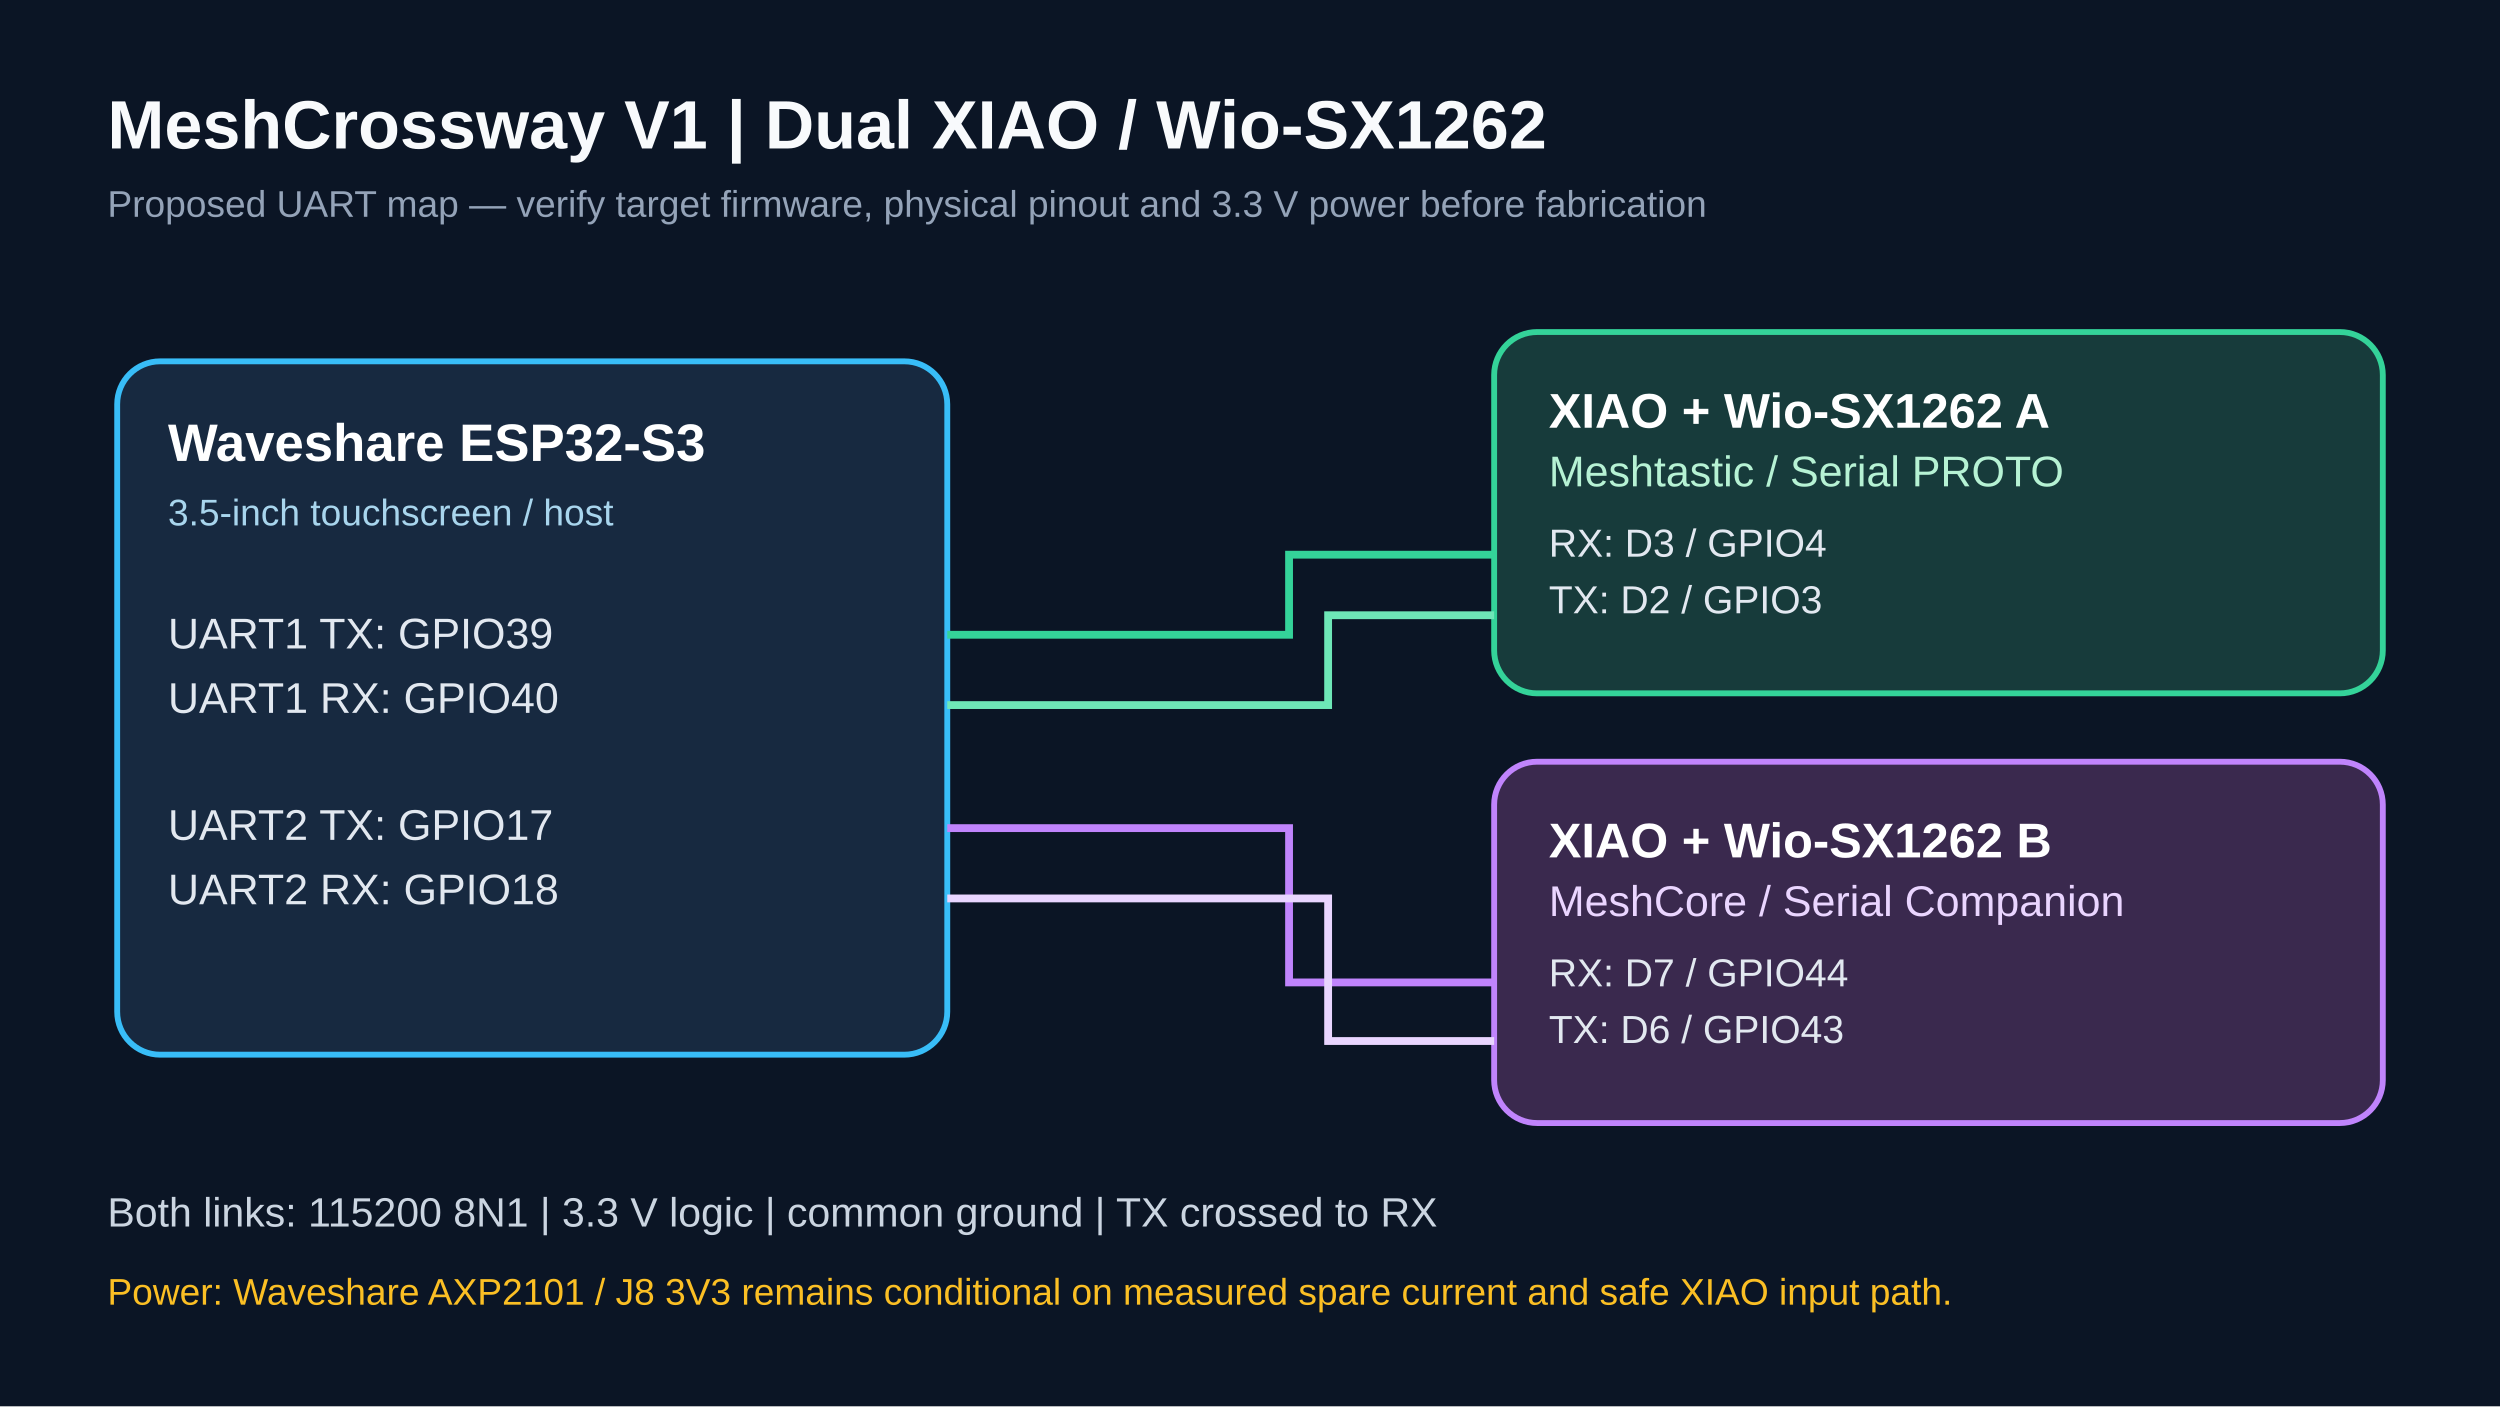
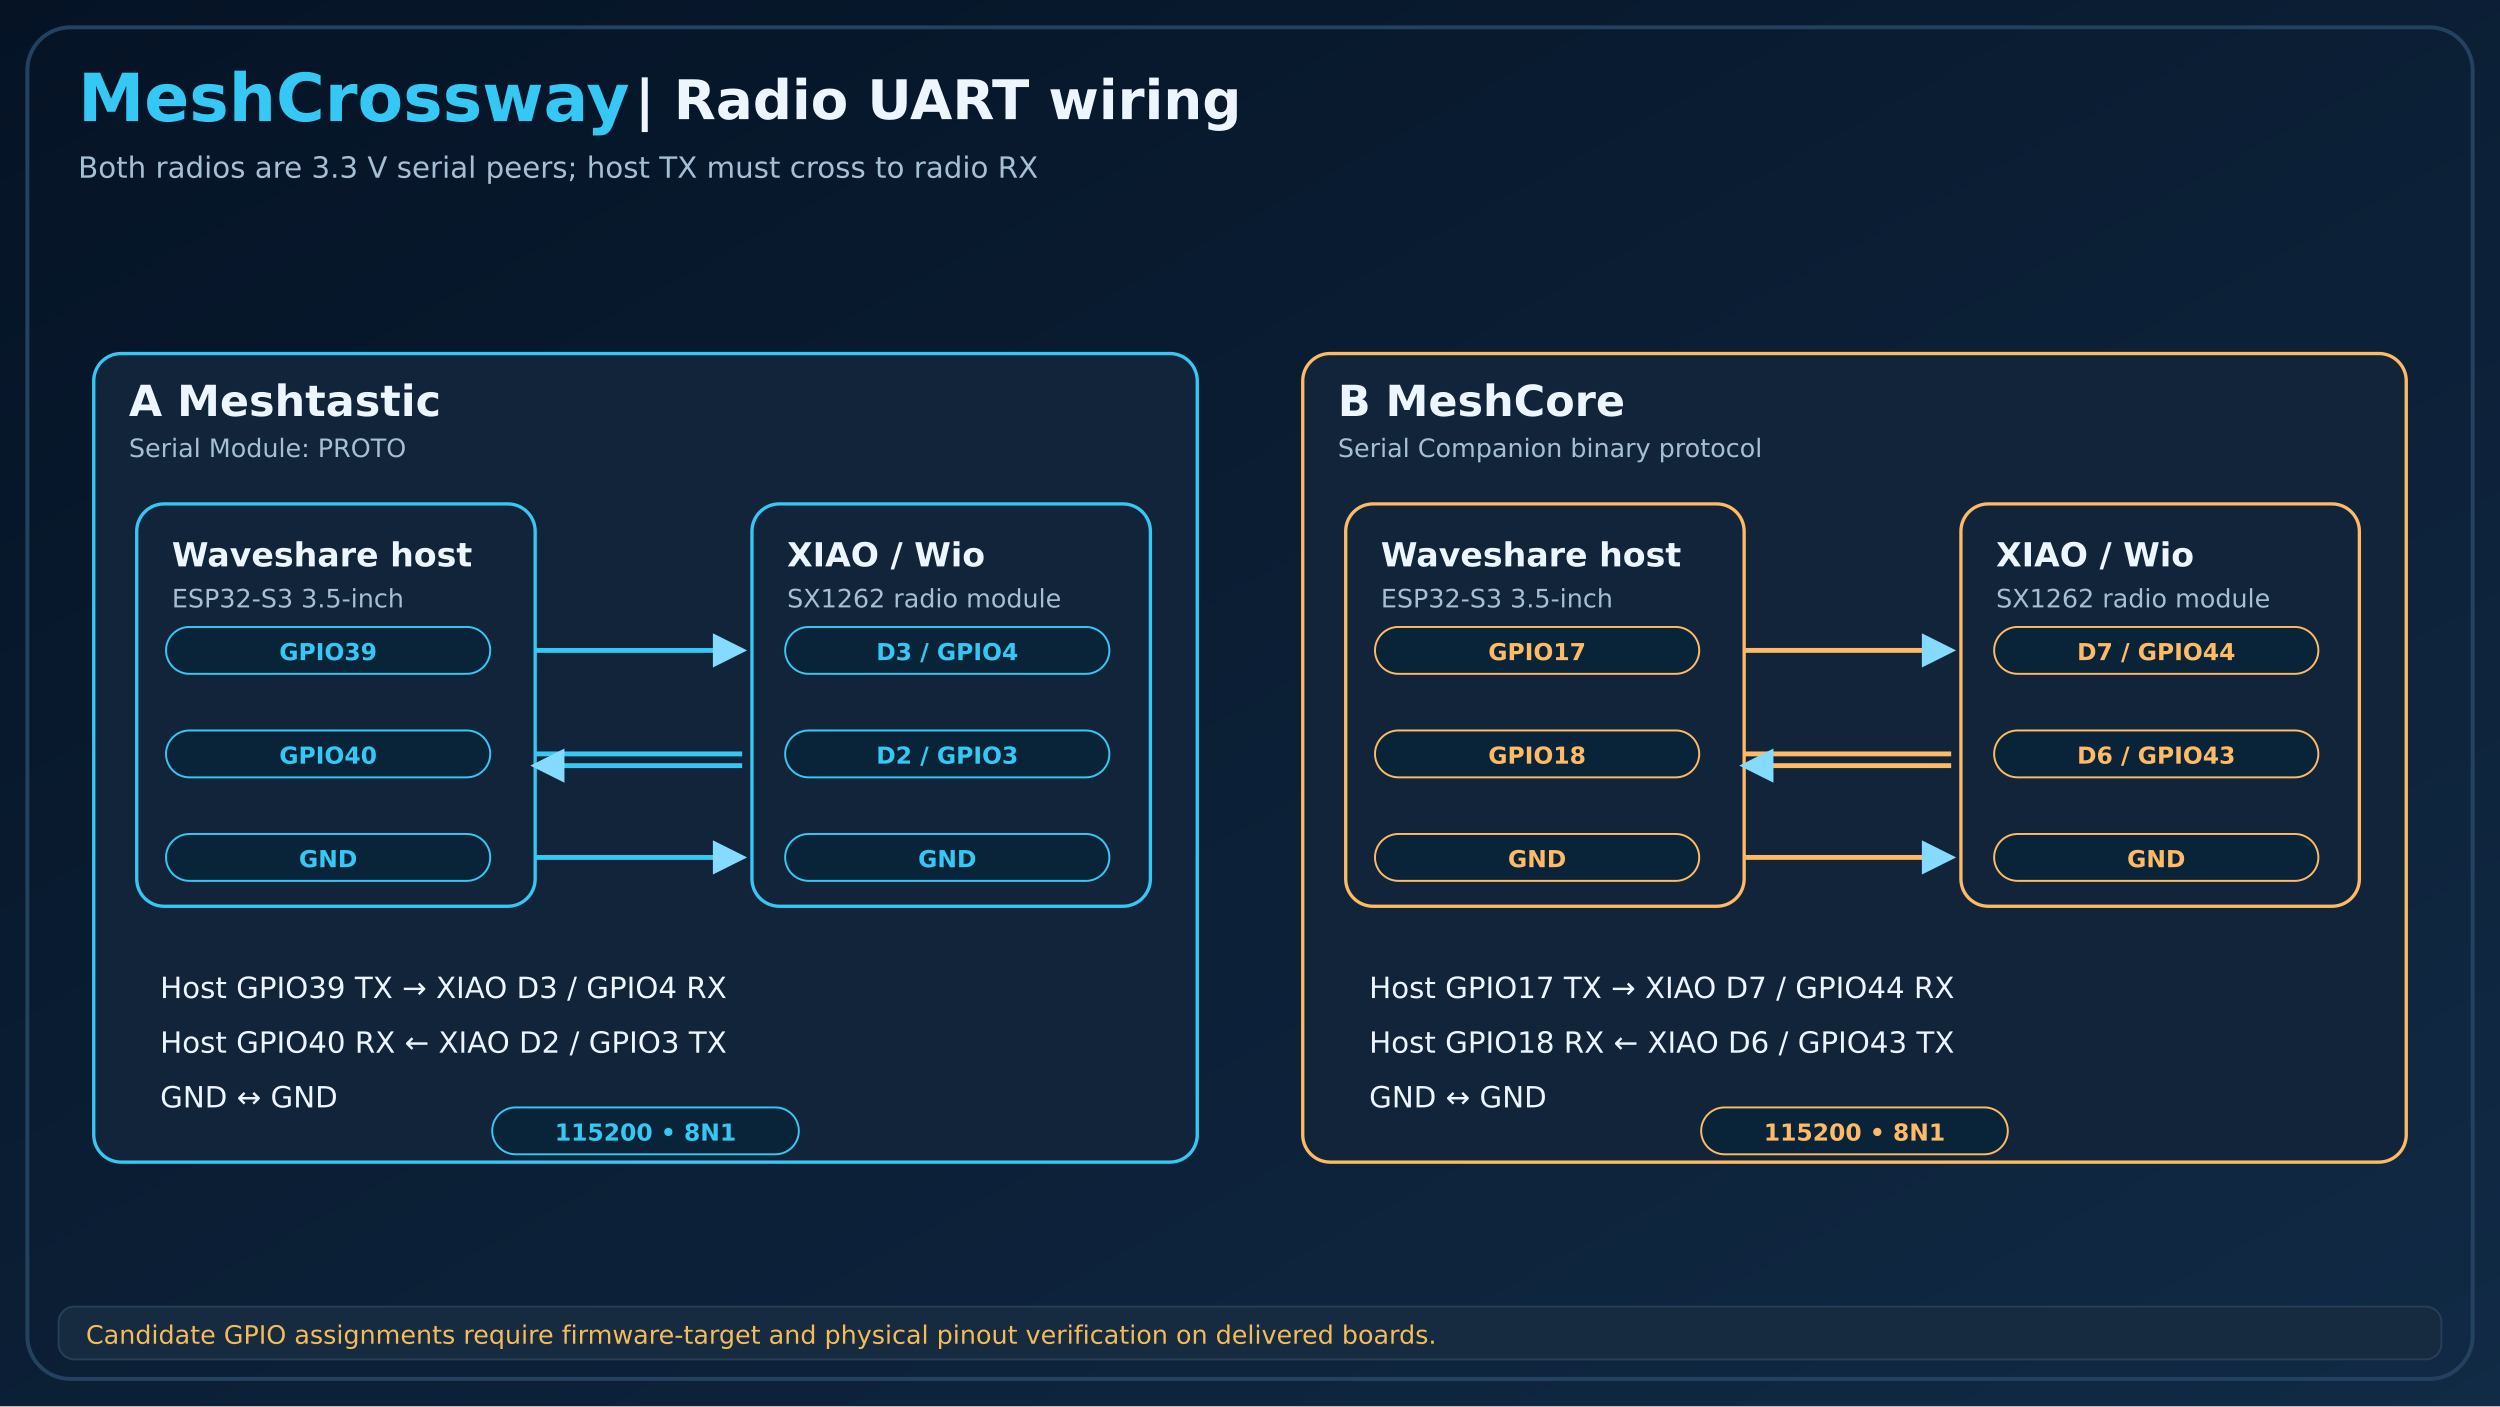
- <svg xmlns="http://www.w3.org/2000/svg" width="1280" height="720" viewBox="0 0 1280 720">
-   <rect width="1280" height="720" fill="#0b1525" />
-   <text x="55" y="76" fill="#f8fafc" font-family="Arial" font-size="35" font-weight="bold">MeshCrossway V1 | Dual XIAO / Wio-SX1262</text>
-   <text x="55" y="111" fill="#94a3b8" font-family="Arial" font-size="19">Proposed UART map — verify target firmware, physical pinout and 3.3 V power before fabrication</text>
-   <rect x="60" y="185" width="425" height="355" rx="22" fill="#172940" stroke="#38bdf8" stroke-width="3" />
-   <text x="86" y="236" fill="#ffffff" font-family="Arial" font-size="27" font-weight="bold">Waveshare ESP32-S3</text>
-   <text x="86" y="269" fill="#a8d5ed" font-family="Arial" font-size="19">3.5-inch touchscreen / host</text>
-   <text x="86" y="332" fill="#e2e8f0" font-family="Arial" font-size="22">UART1 TX: GPIO39</text>
-   <text x="86" y="365" fill="#e2e8f0" font-family="Arial" font-size="22">UART1 RX: GPIO40</text>
-   <text x="86" y="430" fill="#e2e8f0" font-family="Arial" font-size="22">UART2 TX: GPIO17</text>
-   <text x="86" y="463" fill="#e2e8f0" font-family="Arial" font-size="22">UART2 RX: GPIO18</text>
-   <rect x="765" y="170" width="455" height="185" rx="22" fill="#173b3b" stroke="#34d399" stroke-width="3" />
-   <text x="793" y="219" fill="#ffffff" font-family="Arial" font-size="25" font-weight="bold">XIAO + Wio-SX1262 A</text>
-   <text x="793" y="249" fill="#b6f2d4" font-family="Arial" font-size="22">Meshtastic / Serial PROTO</text>
-   <text x="793" y="285" fill="#e2e8f0" font-family="Arial" font-size="20">RX: D3 / GPIO4</text>
-   <text x="793" y="314" fill="#e2e8f0" font-family="Arial" font-size="20">TX: D2 / GPIO3</text>
-   <rect x="765" y="390" width="455" height="185" rx="22" fill="#3a294e" stroke="#c084fc" stroke-width="3" />
-   <text x="793" y="439" fill="#ffffff" font-family="Arial" font-size="25" font-weight="bold">XIAO + Wio-SX1262 B</text>
-   <text x="793" y="469" fill="#ead5ff" font-family="Arial" font-size="22">MeshCore / Serial Companion</text>
-   <text x="793" y="505" fill="#e2e8f0" font-family="Arial" font-size="20">RX: D7 / GPIO44</text>
-   <text x="793" y="534" fill="#e2e8f0" font-family="Arial" font-size="20">TX: D6 / GPIO43</text>
-   <g fill="none" stroke-width="4">
-     <path d="M485 325H660V284H765" stroke="#34d399" />
-     <path d="M485 361H680V315H765" stroke="#6ee7b7" />
-     <path d="M485 424H660V503H765" stroke="#c084fc" />
-     <path d="M485 460H680V533H765" stroke="#e9d5ff" />
-   </g>
-   <text x="55" y="628" fill="#cbd5e1" font-family="Arial" font-size="21">Both links: 115200 8N1 | 3.3 V logic | common ground | TX crossed to RX</text>
-   <text x="55" y="668" fill="#fbbf24" font-family="Arial" font-size="19">Power: Waveshare AXP2101 / J8 3V3 remains conditional on measured spare current and safe XIAO input path.</text>
+ <svg xmlns="http://www.w3.org/2000/svg" width="1280" height="720" viewBox="0 0 1280 720" role="img" aria-label="Radio UART wiring">
+   <defs>
+     <linearGradient id="bg" x1="0" y1="0" x2="1" y2="1">
+       <stop offset="0" stop-color="#051325" />
+       <stop offset="1" stop-color="#112a45" />
+     </linearGradient>
+     <linearGradient id="glass" x1="0" x2="1">
+       <stop offset="0" stop-color="#d9efff" stop-opacity="0.21" />
+       <stop offset="1" stop-color="#8bd0f5" stop-opacity="0.07" />
+     </linearGradient>
+     <marker id="arr" markerWidth="7" markerHeight="7" refX="6" refY="3.5" orient="auto" markerUnits="strokeWidth">
+       <path d="M0 0 L7 3.5 L0 7 z" fill="#85dbff" />
+     </marker>
+     <marker id="arr2" markerWidth="7" markerHeight="7" refX="6" refY="3.5" orient="auto" markerUnits="strokeWidth">
+       <path d="M0 0 L7 3.5 L0 7 z" fill="#ffba65" />
+     </marker>
+   </defs>
+   <rect x="0" y="0" width="1280" height="720" rx="0" fill="url(#bg)" stroke="none" stroke-width="1" />
+   <rect x="14" y="14" width="1252" height="692" rx="22" fill="none" stroke="#244260" stroke-width="2" />
+   <text x="40" y="62" font-family="DejaVu Sans,Arial,sans-serif" font-size="34" fill="#36c8f4" font-weight="bold">MeshCrossway</text>
+   <text x="325" y="61" font-family="DejaVu Sans,Arial,sans-serif" font-size="28" fill="#edf5ff" font-weight="bold">| Radio UART wiring</text>
+   <text x="40" y="91" font-family="DejaVu Sans,Arial,sans-serif" font-size="15" fill="#a6bfd4" font-weight="normal">Both radios are 3.3 V serial peers; host TX must cross to radio RX</text>
+   <rect x="30" y="669" width="1220" height="27" rx="8" fill="#162a40" stroke="#253f57" stroke-width="1" />
+   <text x="44" y="688" font-family="DejaVu Sans,Arial,sans-serif" font-size="13" fill="#f4bc58" font-weight="normal">Candidate GPIO assignments require firmware-target and physical pinout verification on delivered boards.</text>
+   <rect x="48" y="181" width="565" height="414" rx="14" fill="#11243a" stroke="#36c8f4" stroke-width="1.7" />
+   <text x="66" y="213" font-family="DejaVu Sans,Arial,sans-serif" font-size="22" fill="#edf5ff" font-weight="bold">A  Meshtastic</text>
+   <text x="66" y="234" font-family="DejaVu Sans,Arial,sans-serif" font-size="13" fill="#a6bfd4" font-weight="normal">Serial Module: PROTO</text>
+   <rect x="70" y="258" width="204" height="206" rx="14" fill="#11243a" stroke="#36c8f4" stroke-width="1.7" />
+   <text x="88" y="290" font-family="DejaVu Sans,Arial,sans-serif" font-size="17" fill="#edf5ff" font-weight="bold">Waveshare host</text>
+   <text x="88" y="311" font-family="DejaVu Sans,Arial,sans-serif" font-size="13" fill="#a6bfd4" font-weight="normal">ESP32-S3 3.5-inch</text>
+   <rect x="385" y="258" width="204" height="206" rx="14" fill="#11243a" stroke="#36c8f4" stroke-width="1.7" />
+   <text x="403" y="290" font-family="DejaVu Sans,Arial,sans-serif" font-size="17" fill="#edf5ff" font-weight="bold">XIAO / Wio</text>
+   <text x="403" y="311" font-family="DejaVu Sans,Arial,sans-serif" font-size="13" fill="#a6bfd4" font-weight="normal">SX1262 radio module</text>
+   <rect x="85" y="321" width="166" height="24" rx="12" fill="#092439" stroke="#36c8f4" stroke-width="1" />
+   <text x="168.0" y="338" font-family="DejaVu Sans,Arial,sans-serif" font-size="12" fill="#36c8f4" font-weight="bold" text-anchor="middle">GPIO39</text>
+   <rect x="402" y="321" width="166" height="24" rx="12" fill="#092439" stroke="#36c8f4" stroke-width="1" />
+   <text x="485.0" y="338" font-family="DejaVu Sans,Arial,sans-serif" font-size="12" fill="#36c8f4" font-weight="bold" text-anchor="middle">D3 / GPIO4</text>
+   <line x1="274" y1="333" x2="380" y2="333" stroke="#36c8f4" stroke-width="2.5" marker-end="url(#arr)" />
+   <rect x="85" y="374" width="166" height="24" rx="12" fill="#092439" stroke="#36c8f4" stroke-width="1" />
+   <text x="168.0" y="391" font-family="DejaVu Sans,Arial,sans-serif" font-size="12" fill="#36c8f4" font-weight="bold" text-anchor="middle">GPIO40</text>
+   <rect x="402" y="374" width="166" height="24" rx="12" fill="#092439" stroke="#36c8f4" stroke-width="1" />
+   <text x="485.0" y="391" font-family="DejaVu Sans,Arial,sans-serif" font-size="12" fill="#36c8f4" font-weight="bold" text-anchor="middle">D2 / GPIO3</text>
+   <line x1="274" y1="386" x2="380" y2="386" stroke="#36c8f4" stroke-width="2.5" />
+   <path d="M 380 392 H 274" fill="none" stroke="#36c8f4" stroke-width="2.5" stroke-linejoin="round" marker-end="url(#arr)" />
+   <rect x="85" y="427" width="166" height="24" rx="12" fill="#092439" stroke="#36c8f4" stroke-width="1" />
+   <text x="168.0" y="444" font-family="DejaVu Sans,Arial,sans-serif" font-size="12" fill="#36c8f4" font-weight="bold" text-anchor="middle">GND</text>
+   <rect x="402" y="427" width="166" height="24" rx="12" fill="#092439" stroke="#36c8f4" stroke-width="1" />
+   <text x="485.0" y="444" font-family="DejaVu Sans,Arial,sans-serif" font-size="12" fill="#36c8f4" font-weight="bold" text-anchor="middle">GND</text>
+   <line x1="274" y1="439" x2="380" y2="439" stroke="#36c8f4" stroke-width="2.5" marker-end="url(#arr)" />
+   <text x="82" y="511" font-family="DejaVu Sans,Arial,sans-serif" font-size="15" fill="#edf5ff" font-weight="normal">Host GPIO39 TX  →  XIAO D3 / GPIO4 RX</text>
+   <text x="82" y="539" font-family="DejaVu Sans,Arial,sans-serif" font-size="15" fill="#edf5ff" font-weight="normal">Host GPIO40 RX  ←  XIAO D2 / GPIO3 TX</text>
+   <text x="82" y="567" font-family="DejaVu Sans,Arial,sans-serif" font-size="15" fill="#edf5ff" font-weight="normal">GND                 ↔  GND</text>
+   <rect x="252" y="567" width="157" height="24" rx="12" fill="#092439" stroke="#36c8f4" stroke-width="1" />
+   <text x="330.5" y="584" font-family="DejaVu Sans,Arial,sans-serif" font-size="12" fill="#36c8f4" font-weight="bold" text-anchor="middle">115200 • 8N1</text>
+   <rect x="667" y="181" width="565" height="414" rx="14" fill="#11243a" stroke="#ffba65" stroke-width="1.7" />
+   <text x="685" y="213" font-family="DejaVu Sans,Arial,sans-serif" font-size="22" fill="#edf5ff" font-weight="bold">B  MeshCore</text>
+   <text x="685" y="234" font-family="DejaVu Sans,Arial,sans-serif" font-size="13" fill="#a6bfd4" font-weight="normal">Serial Companion binary protocol</text>
+   <rect x="689" y="258" width="204" height="206" rx="14" fill="#11243a" stroke="#ffba65" stroke-width="1.7" />
+   <text x="707" y="290" font-family="DejaVu Sans,Arial,sans-serif" font-size="17" fill="#edf5ff" font-weight="bold">Waveshare host</text>
+   <text x="707" y="311" font-family="DejaVu Sans,Arial,sans-serif" font-size="13" fill="#a6bfd4" font-weight="normal">ESP32-S3 3.5-inch</text>
+   <rect x="1004" y="258" width="204" height="206" rx="14" fill="#11243a" stroke="#ffba65" stroke-width="1.7" />
+   <text x="1022" y="290" font-family="DejaVu Sans,Arial,sans-serif" font-size="17" fill="#edf5ff" font-weight="bold">XIAO / Wio</text>
+   <text x="1022" y="311" font-family="DejaVu Sans,Arial,sans-serif" font-size="13" fill="#a6bfd4" font-weight="normal">SX1262 radio module</text>
+   <rect x="704" y="321" width="166" height="24" rx="12" fill="#092439" stroke="#ffba65" stroke-width="1" />
+   <text x="787.0" y="338" font-family="DejaVu Sans,Arial,sans-serif" font-size="12" fill="#ffba65" font-weight="bold" text-anchor="middle">GPIO17</text>
+   <rect x="1021" y="321" width="166" height="24" rx="12" fill="#092439" stroke="#ffba65" stroke-width="1" />
+   <text x="1104.0" y="338" font-family="DejaVu Sans,Arial,sans-serif" font-size="12" fill="#ffba65" font-weight="bold" text-anchor="middle">D7 / GPIO44</text>
+   <line x1="893" y1="333" x2="999" y2="333" stroke="#ffba65" stroke-width="2.5" marker-end="url(#arr)" />
+   <rect x="704" y="374" width="166" height="24" rx="12" fill="#092439" stroke="#ffba65" stroke-width="1" />
+   <text x="787.0" y="391" font-family="DejaVu Sans,Arial,sans-serif" font-size="12" fill="#ffba65" font-weight="bold" text-anchor="middle">GPIO18</text>
+   <rect x="1021" y="374" width="166" height="24" rx="12" fill="#092439" stroke="#ffba65" stroke-width="1" />
+   <text x="1104.0" y="391" font-family="DejaVu Sans,Arial,sans-serif" font-size="12" fill="#ffba65" font-weight="bold" text-anchor="middle">D6 / GPIO43</text>
+   <line x1="893" y1="386" x2="999" y2="386" stroke="#ffba65" stroke-width="2.5" />
+   <path d="M 999 392 H 893" fill="none" stroke="#ffba65" stroke-width="2.5" stroke-linejoin="round" marker-end="url(#arr)" />
+   <rect x="704" y="427" width="166" height="24" rx="12" fill="#092439" stroke="#ffba65" stroke-width="1" />
+   <text x="787.0" y="444" font-family="DejaVu Sans,Arial,sans-serif" font-size="12" fill="#ffba65" font-weight="bold" text-anchor="middle">GND</text>
+   <rect x="1021" y="427" width="166" height="24" rx="12" fill="#092439" stroke="#ffba65" stroke-width="1" />
+   <text x="1104.0" y="444" font-family="DejaVu Sans,Arial,sans-serif" font-size="12" fill="#ffba65" font-weight="bold" text-anchor="middle">GND</text>
+   <line x1="893" y1="439" x2="999" y2="439" stroke="#ffba65" stroke-width="2.5" marker-end="url(#arr)" />
+   <text x="701" y="511" font-family="DejaVu Sans,Arial,sans-serif" font-size="15" fill="#edf5ff" font-weight="normal">Host GPIO17 TX  →  XIAO D7 / GPIO44 RX</text>
+   <text x="701" y="539" font-family="DejaVu Sans,Arial,sans-serif" font-size="15" fill="#edf5ff" font-weight="normal">Host GPIO18 RX  ←  XIAO D6 / GPIO43 TX</text>
+   <text x="701" y="567" font-family="DejaVu Sans,Arial,sans-serif" font-size="15" fill="#edf5ff" font-weight="normal">GND                 ↔  GND</text>
+   <rect x="871" y="567" width="157" height="24" rx="12" fill="#092439" stroke="#ffba65" stroke-width="1" />
+   <text x="949.5" y="584" font-family="DejaVu Sans,Arial,sans-serif" font-size="12" fill="#ffba65" font-weight="bold" text-anchor="middle">115200 • 8N1</text>
</svg>
